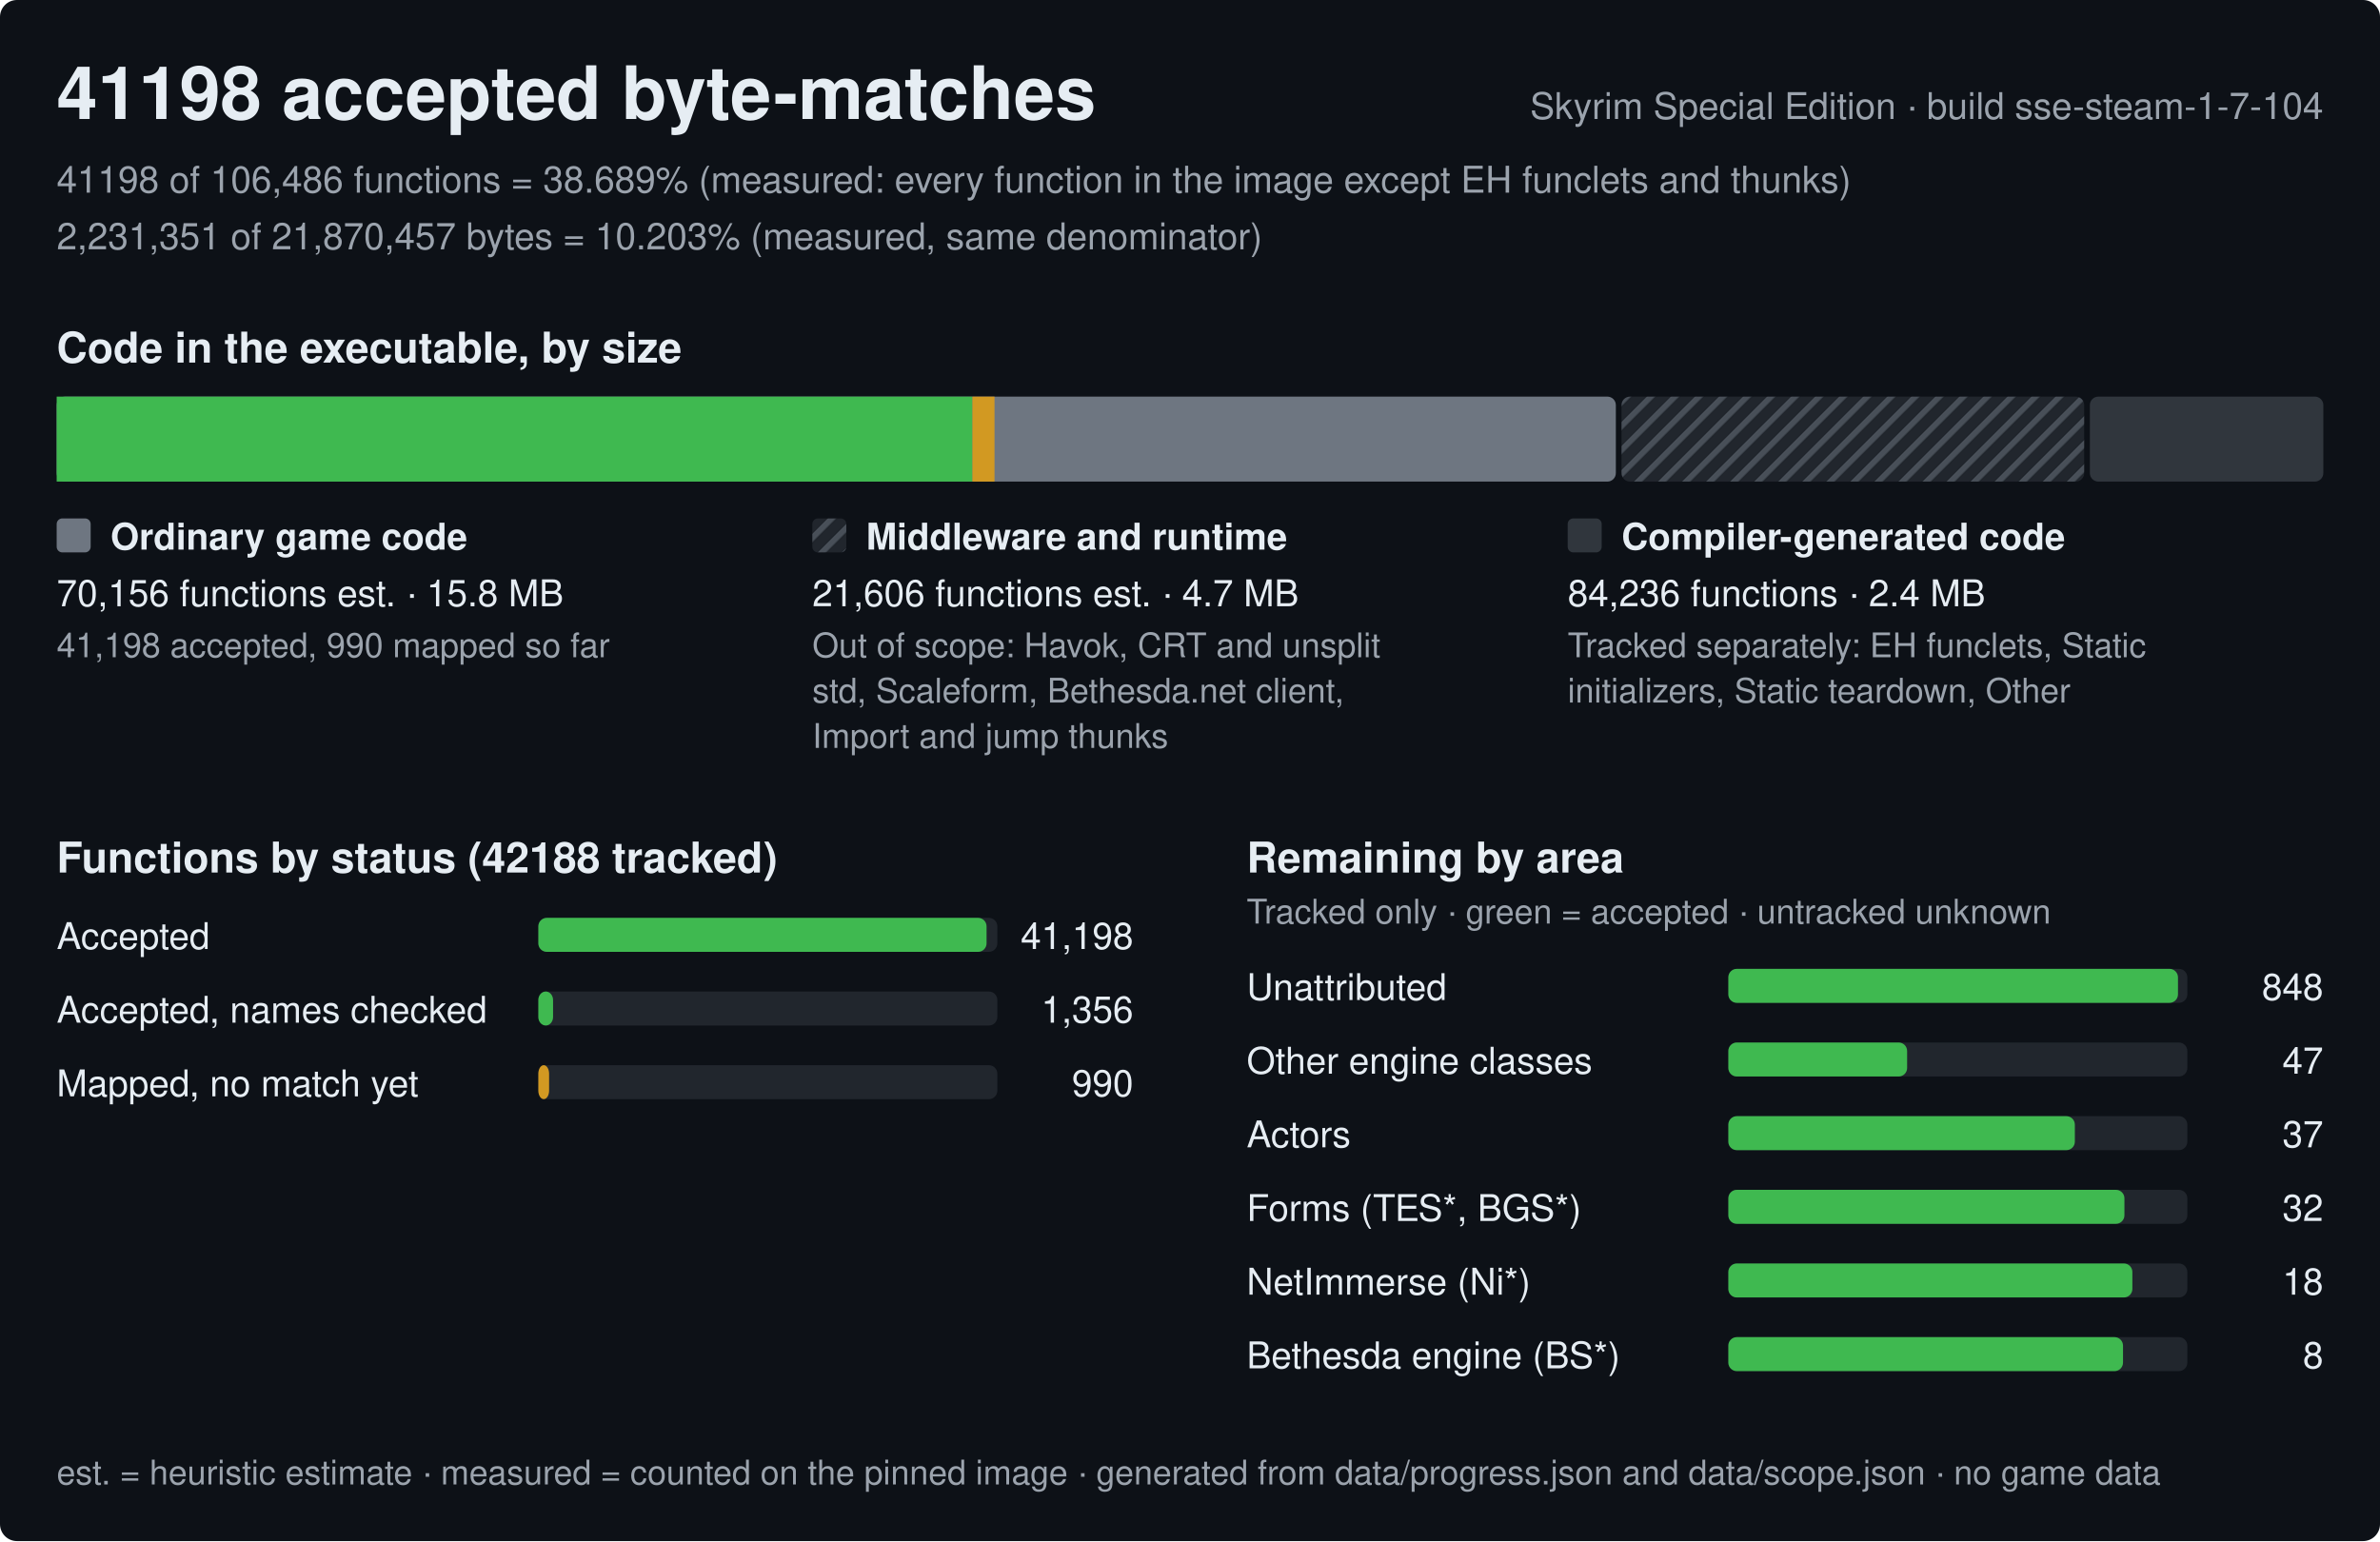
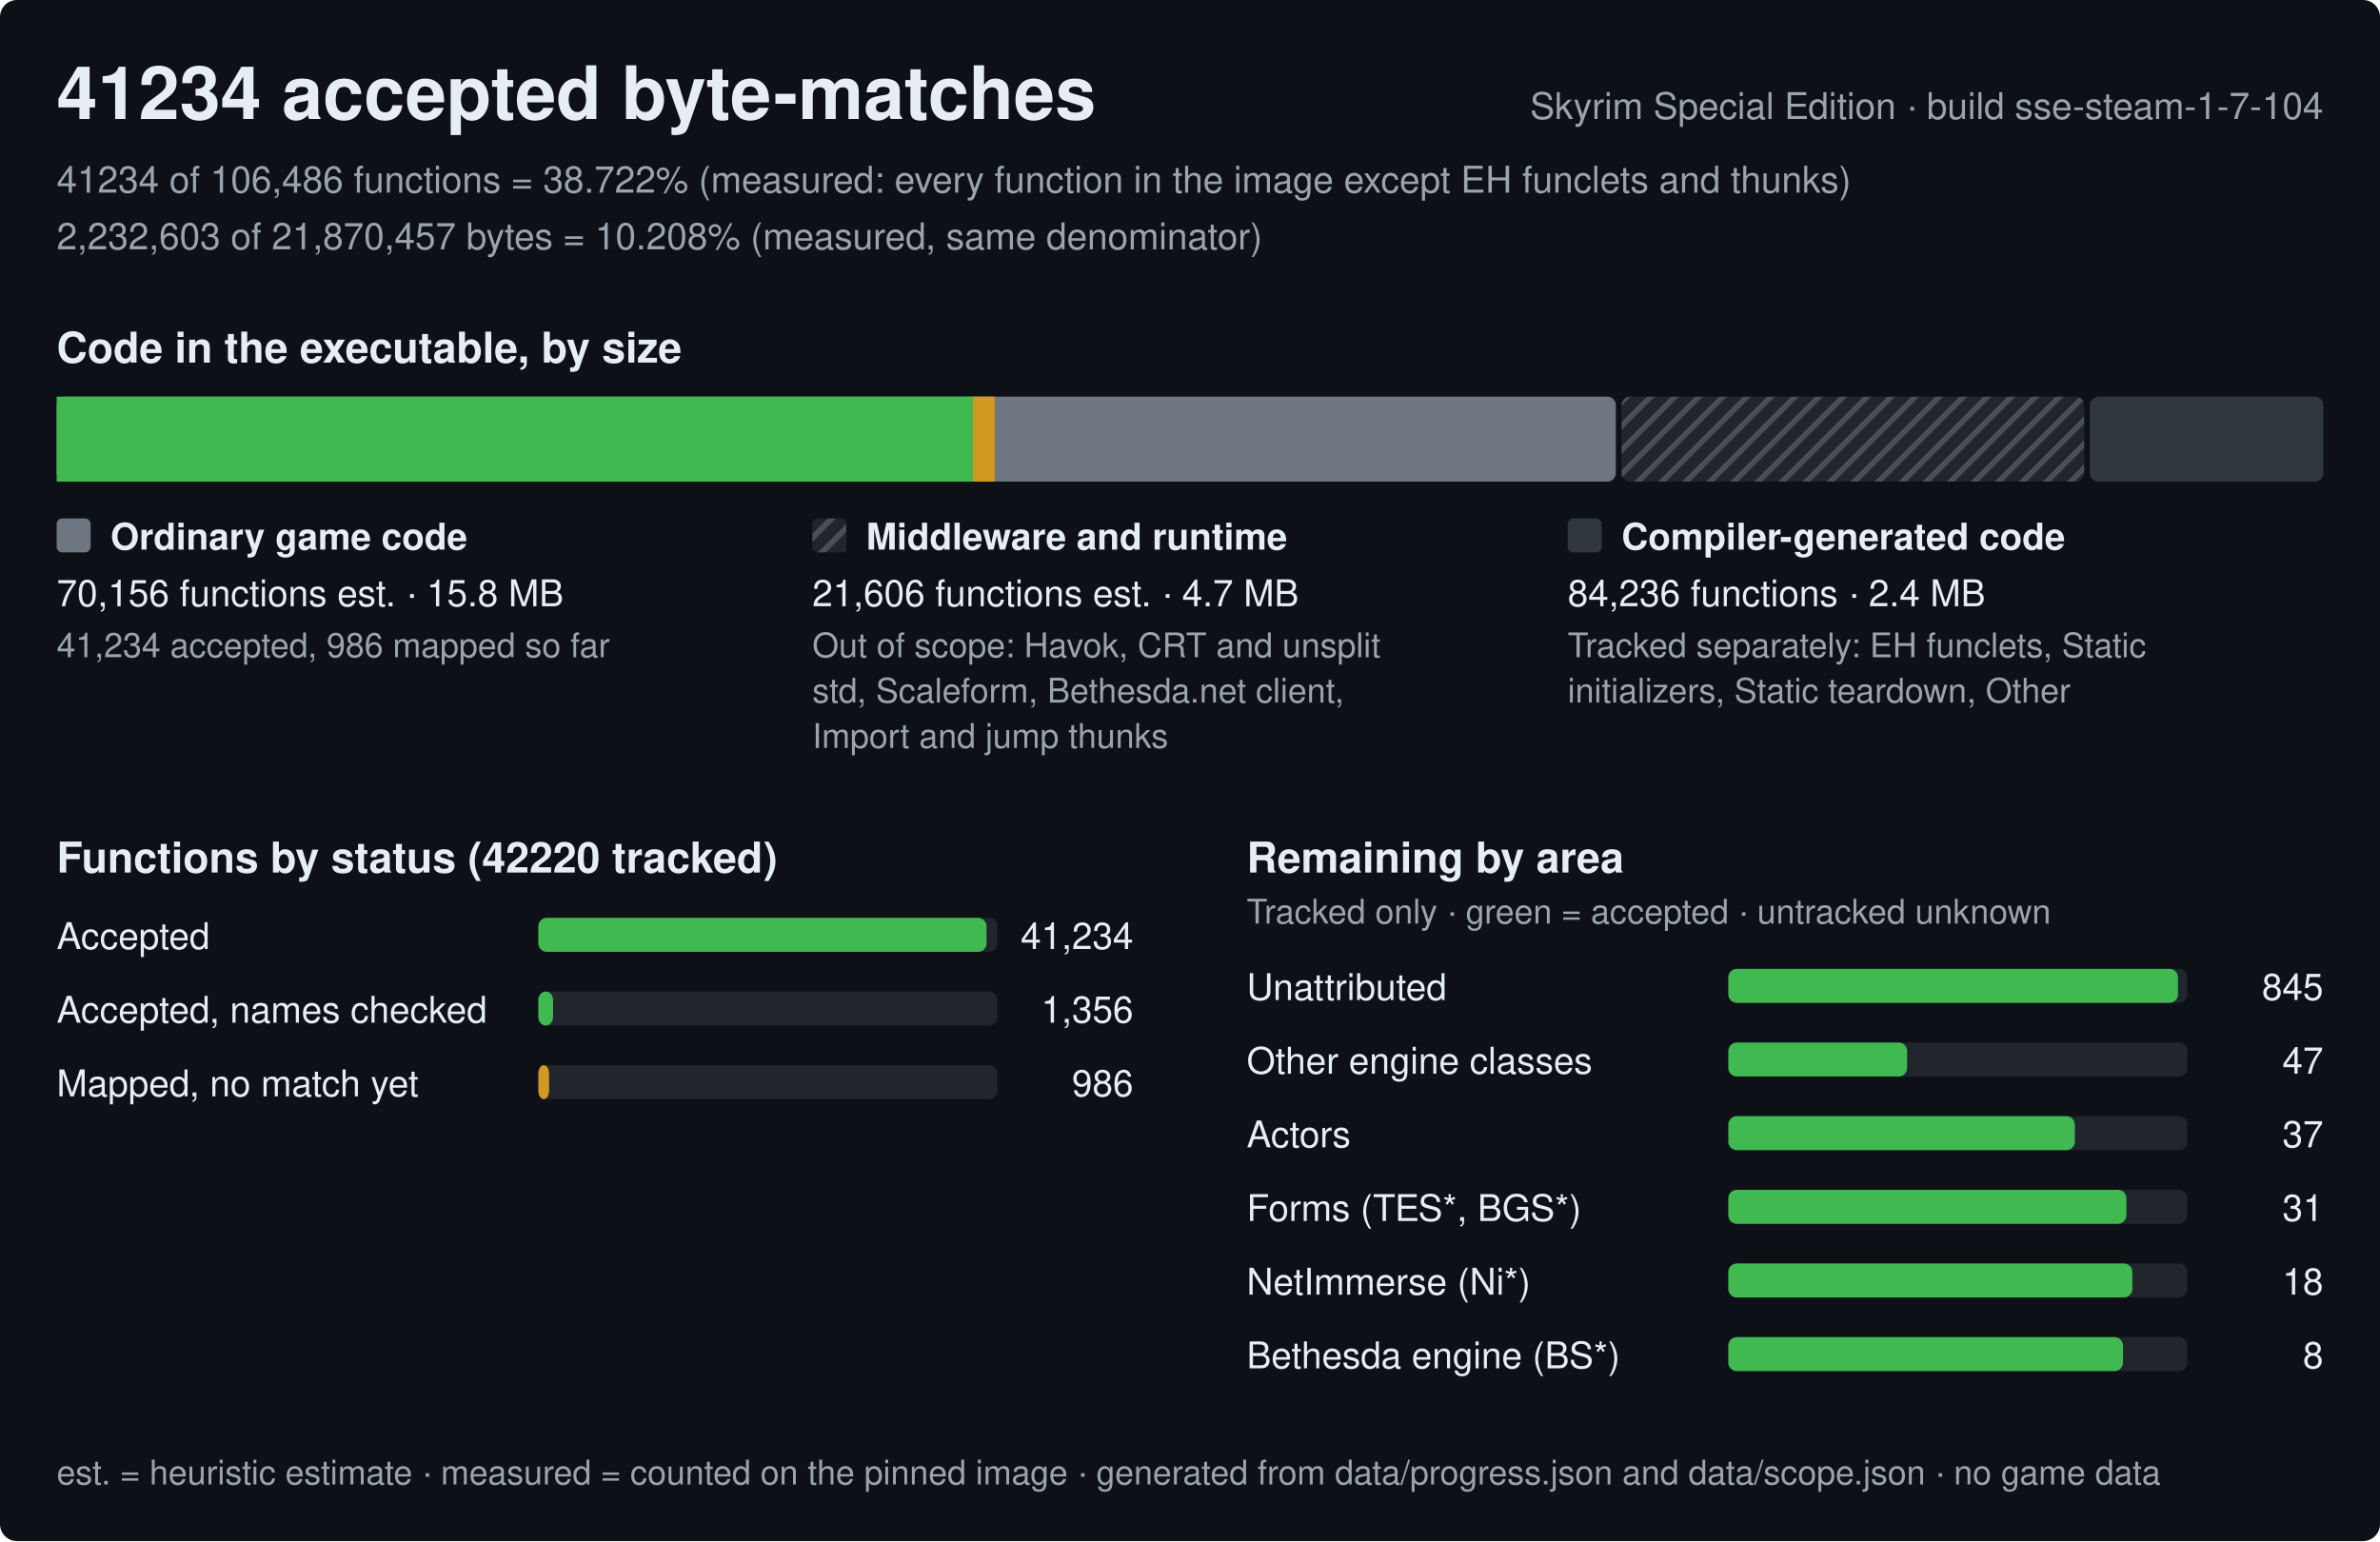
<svg xmlns="http://www.w3.org/2000/svg" width="840" height="544" viewBox="0 0 840 544" role="img" aria-label="Progress of the Skyrim Special Edition byte-matching reconstruction, build sse-steam-1-7-104">
  <style>text{font-family:-apple-system,BlinkMacSystemFont,'Segoe UI',Helvetica,Arial,sans-serif;fill:#e6edf3;white-space:pre}.h{font-size:26px;font-weight:600}.st{font-size:15px;font-weight:600}.lb{font-size:13px;font-weight:600}.bl{font-size:12px;font-weight:600;stroke:#0d1117;stroke-width:3px;paint-order:stroke;stroke-linejoin:round}.rl{font-size:13px}.fn{font-size:12px;fill:#9ba3ad}.mu{fill:#9ba3ad}</style>
  <defs>
    <pattern id="hx" width="6" height="6" patternUnits="userSpaceOnUse" patternTransform="rotate(45)">
      <rect width="6" height="6" fill="#21262d" />
      <rect width="2" height="6" fill="#484f58" />
    </pattern>
  </defs>
  <rect width="840" height="544" rx="6" fill="#0d1117" />
-   <text x="20" y="42" class="h">41198 accepted byte-matches</text>
+   <text x="20" y="42" class="h">41234 accepted byte-matches</text>
  <text x="820" y="42" class="rl mu" text-anchor="end">Skyrim Special Edition · build sse-steam-1-7-104</text>
-   <text x="20" y="68" class="rl mu">41198 of 106,486 functions = 38.689% (measured: every function in the image except EH funclets and thunks)</text>
-   <text x="20" y="88" class="rl mu">2,231,351 of 21,870,457 bytes = 10.203% (measured, same denominator)</text>
+   <text x="20" y="68" class="rl mu">41234 of 106,486 functions = 38.722% (measured: every function in the image except EH funclets and thunks)</text>
+   <text x="20" y="88" class="rl mu">2,232,603 of 21,870,457 bytes = 10.208% (measured, same denominator)</text>
  <text x="20" y="128" class="st">Code in the executable, by size</text>
  <rect x="20" y="140" width="550.3" height="30" rx="3" fill="#6e7681" />
-   <rect x="20" y="140" width="323.2" height="30" fill="#3fb950" />
-   <rect x="343.2" y="140" width="7.8" height="30" fill="#d29922" />
+   <rect x="20" y="140" width="323.4" height="30" fill="#3fb950" />
+   <rect x="343.4" y="140" width="7.7" height="30" fill="#d29922" />
  <rect x="572.3" y="140" width="163.3" height="30" rx="3" fill="url(#hx)" />
  <rect x="737.6" y="140" width="82.4" height="30" rx="3" fill="#30363d" />
  <rect x="20" y="183" width="12" height="12" rx="2" fill="#6e7681" />
  <text x="39" y="194" class="lb">Ordinary game code</text>
  <text x="20" y="214" class="rl">70,156 functions est. · 15.8 MB</text>
-   <text x="20" y="232" class="fn">41,198 accepted, 990 mapped so far</text>
+   <text x="20" y="232" class="fn">41,234 accepted, 986 mapped so far</text>
  <rect x="286.7" y="183" width="12" height="12" rx="2" fill="url(#hx)" />
  <text x="305.7" y="194" class="lb">Middleware and runtime</text>
  <text x="286.7" y="214" class="rl">21,606 functions est. · 4.7 MB</text>
  <text x="286.7" y="232" class="fn">Out of scope: Havok, CRT and unsplit</text>
  <text x="286.7" y="248" class="fn">std, Scaleform, Bethesda.net client,</text>
  <text x="286.7" y="264" class="fn">Import and jump thunks</text>
  <rect x="553.3" y="183" width="12" height="12" rx="2" fill="#30363d" />
  <text x="572.3" y="194" class="lb">Compiler-generated code</text>
  <text x="553.3" y="214" class="rl">84,236 functions · 2.4 MB</text>
  <text x="553.3" y="232" class="fn">Tracked separately: EH funclets, Static</text>
  <text x="553.3" y="248" class="fn">initializers, Static teardown, Other</text>
-   <text x="20" y="308" class="st">Functions by status (42188 tracked)</text>
+   <text x="20" y="308" class="st">Functions by status (42220 tracked)</text>
  <text x="20" y="335" class="rl">Accepted</text>
  <rect x="190" y="324" width="162.0" height="12" rx="3" fill="#21262d" />
  <rect x="190" y="324" width="158.2" height="12" rx="3" fill="#3fb950" />
-   <text x="400.0" y="335" class="rl" text-anchor="end">41,198</text>
+   <text x="400.0" y="335" class="rl" text-anchor="end">41,234</text>
  <text x="20" y="361" class="rl">Accepted, names checked</text>
  <rect x="190" y="350" width="162.0" height="12" rx="3" fill="#21262d" />
  <rect x="190" y="350" width="5.2" height="12" rx="3" fill="#3fb950" />
  <text x="400.0" y="361" class="rl" text-anchor="end">1,356</text>
  <text x="20" y="387" class="rl">Mapped, no match yet</text>
  <rect x="190" y="376" width="162.0" height="12" rx="3" fill="#21262d" />
  <rect x="190" y="376" width="3.8" height="12" rx="3" fill="#d29922" />
-   <text x="400.0" y="387" class="rl" text-anchor="end">990</text>
+   <text x="400.0" y="387" class="rl" text-anchor="end">986</text>
  <text x="440.0" y="308" class="st">Remaining by area</text>
  <text x="440.0" y="326" class="fn">Tracked only · green = accepted · untracked unknown</text>
  <text x="440.0" y="353" class="rl">Unattributed</text>
  <rect x="610.0" y="342" width="162.0" height="12" rx="3" fill="#21262d" />
  <rect x="610.0" y="342" width="158.7" height="12" rx="3" fill="#3fb950" />
-   <text x="820.0" y="353" class="rl" text-anchor="end">848</text>
+   <text x="820.0" y="353" class="rl" text-anchor="end">845</text>
  <text x="440.0" y="379" class="rl">Other engine classes</text>
  <rect x="610.0" y="368" width="162.0" height="12" rx="3" fill="#21262d" />
  <rect x="610.0" y="368" width="63.1" height="12" rx="3" fill="#3fb950" />
  <text x="820.0" y="379" class="rl" text-anchor="end">47</text>
  <text x="440.0" y="405" class="rl">Actors</text>
  <rect x="610.0" y="394" width="162.0" height="12" rx="3" fill="#21262d" />
  <rect x="610.0" y="394" width="122.3" height="12" rx="3" fill="#3fb950" />
  <text x="820.0" y="405" class="rl" text-anchor="end">37</text>
  <text x="440.0" y="431" class="rl">Forms (TES*, BGS*)</text>
  <rect x="610.0" y="420" width="162.0" height="12" rx="3" fill="#21262d" />
-   <rect x="610.0" y="420" width="139.8" height="12" rx="3" fill="#3fb950" />
-   <text x="820.0" y="431" class="rl" text-anchor="end">32</text>
+   <rect x="610.0" y="420" width="140.5" height="12" rx="3" fill="#3fb950" />
+   <text x="820.0" y="431" class="rl" text-anchor="end">31</text>
  <text x="440.0" y="457" class="rl">NetImmerse (Ni*)</text>
  <rect x="610.0" y="446" width="162.0" height="12" rx="3" fill="#21262d" />
  <rect x="610.0" y="446" width="142.6" height="12" rx="3" fill="#3fb950" />
  <text x="820.0" y="457" class="rl" text-anchor="end">18</text>
  <text x="440.0" y="483" class="rl">Bethesda engine (BS*)</text>
  <rect x="610.0" y="472" width="162.0" height="12" rx="3" fill="#21262d" />
  <rect x="610.0" y="472" width="139.3" height="12" rx="3" fill="#3fb950" />
  <text x="820.0" y="483" class="rl" text-anchor="end">8</text>
  <text x="20" y="524" class="fn">est. = heuristic estimate · measured = counted on the pinned image · generated from data/progress.json and data/scope.json · no game data</text>
</svg>
